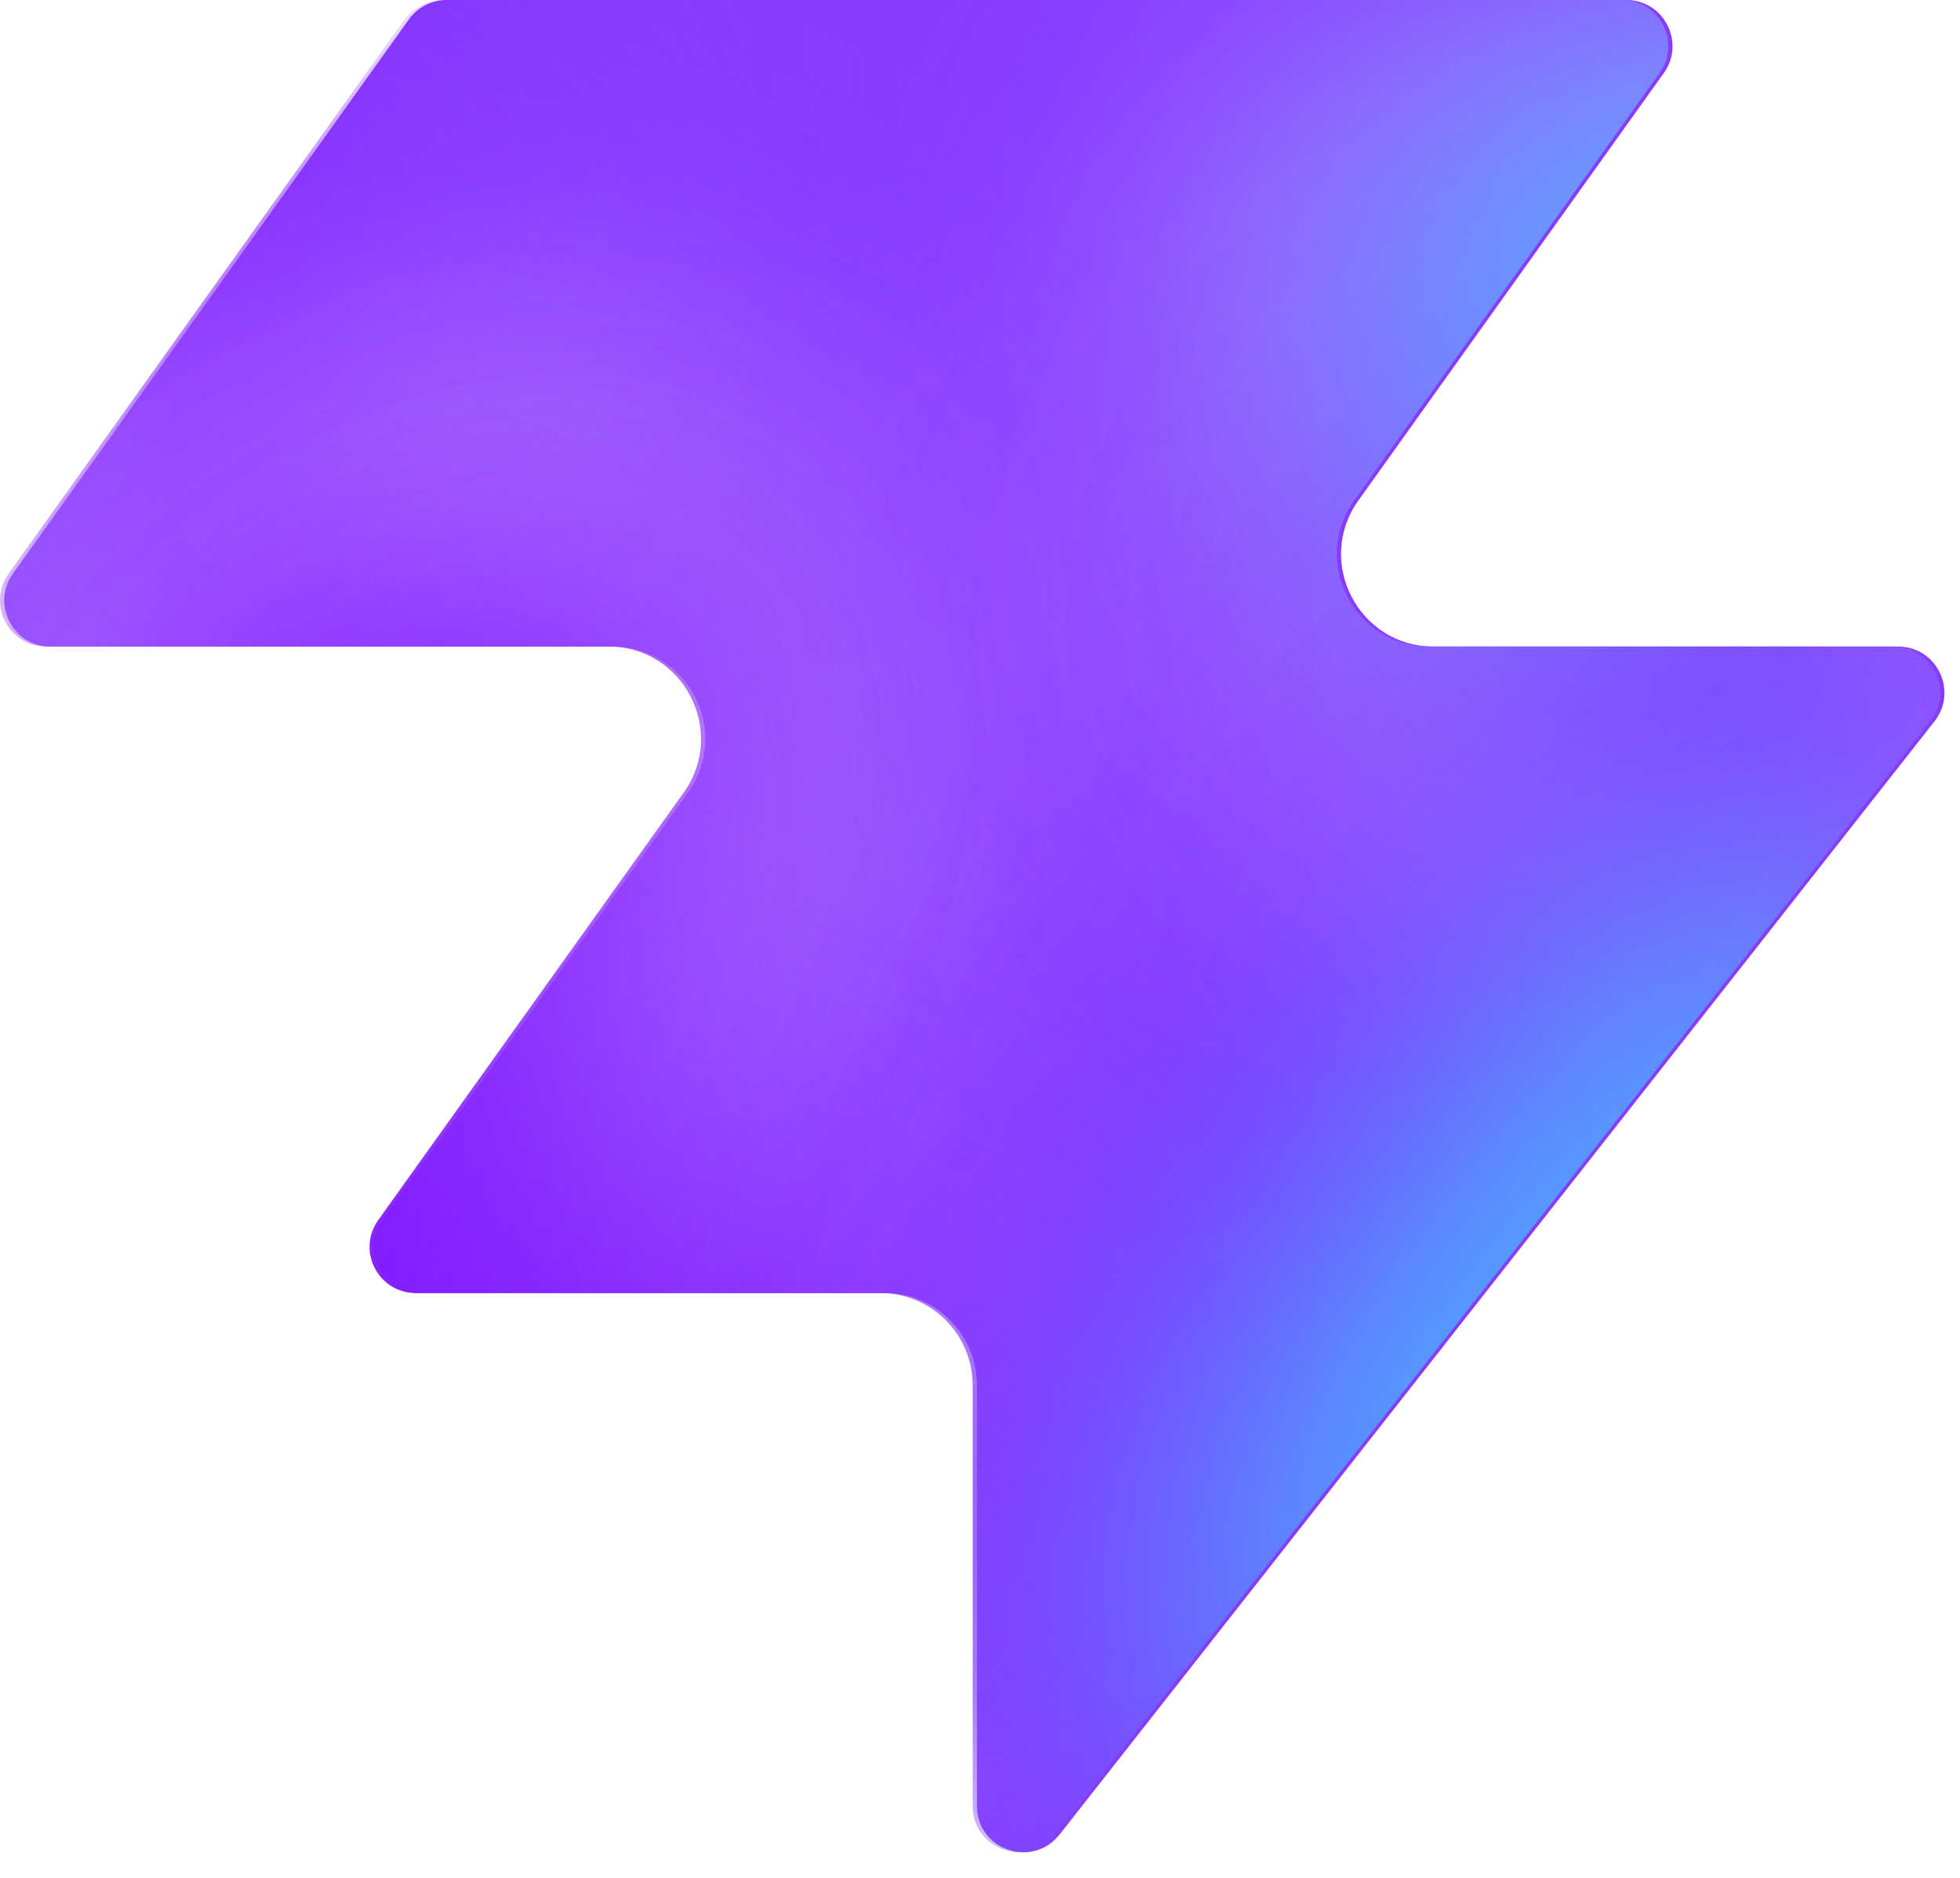
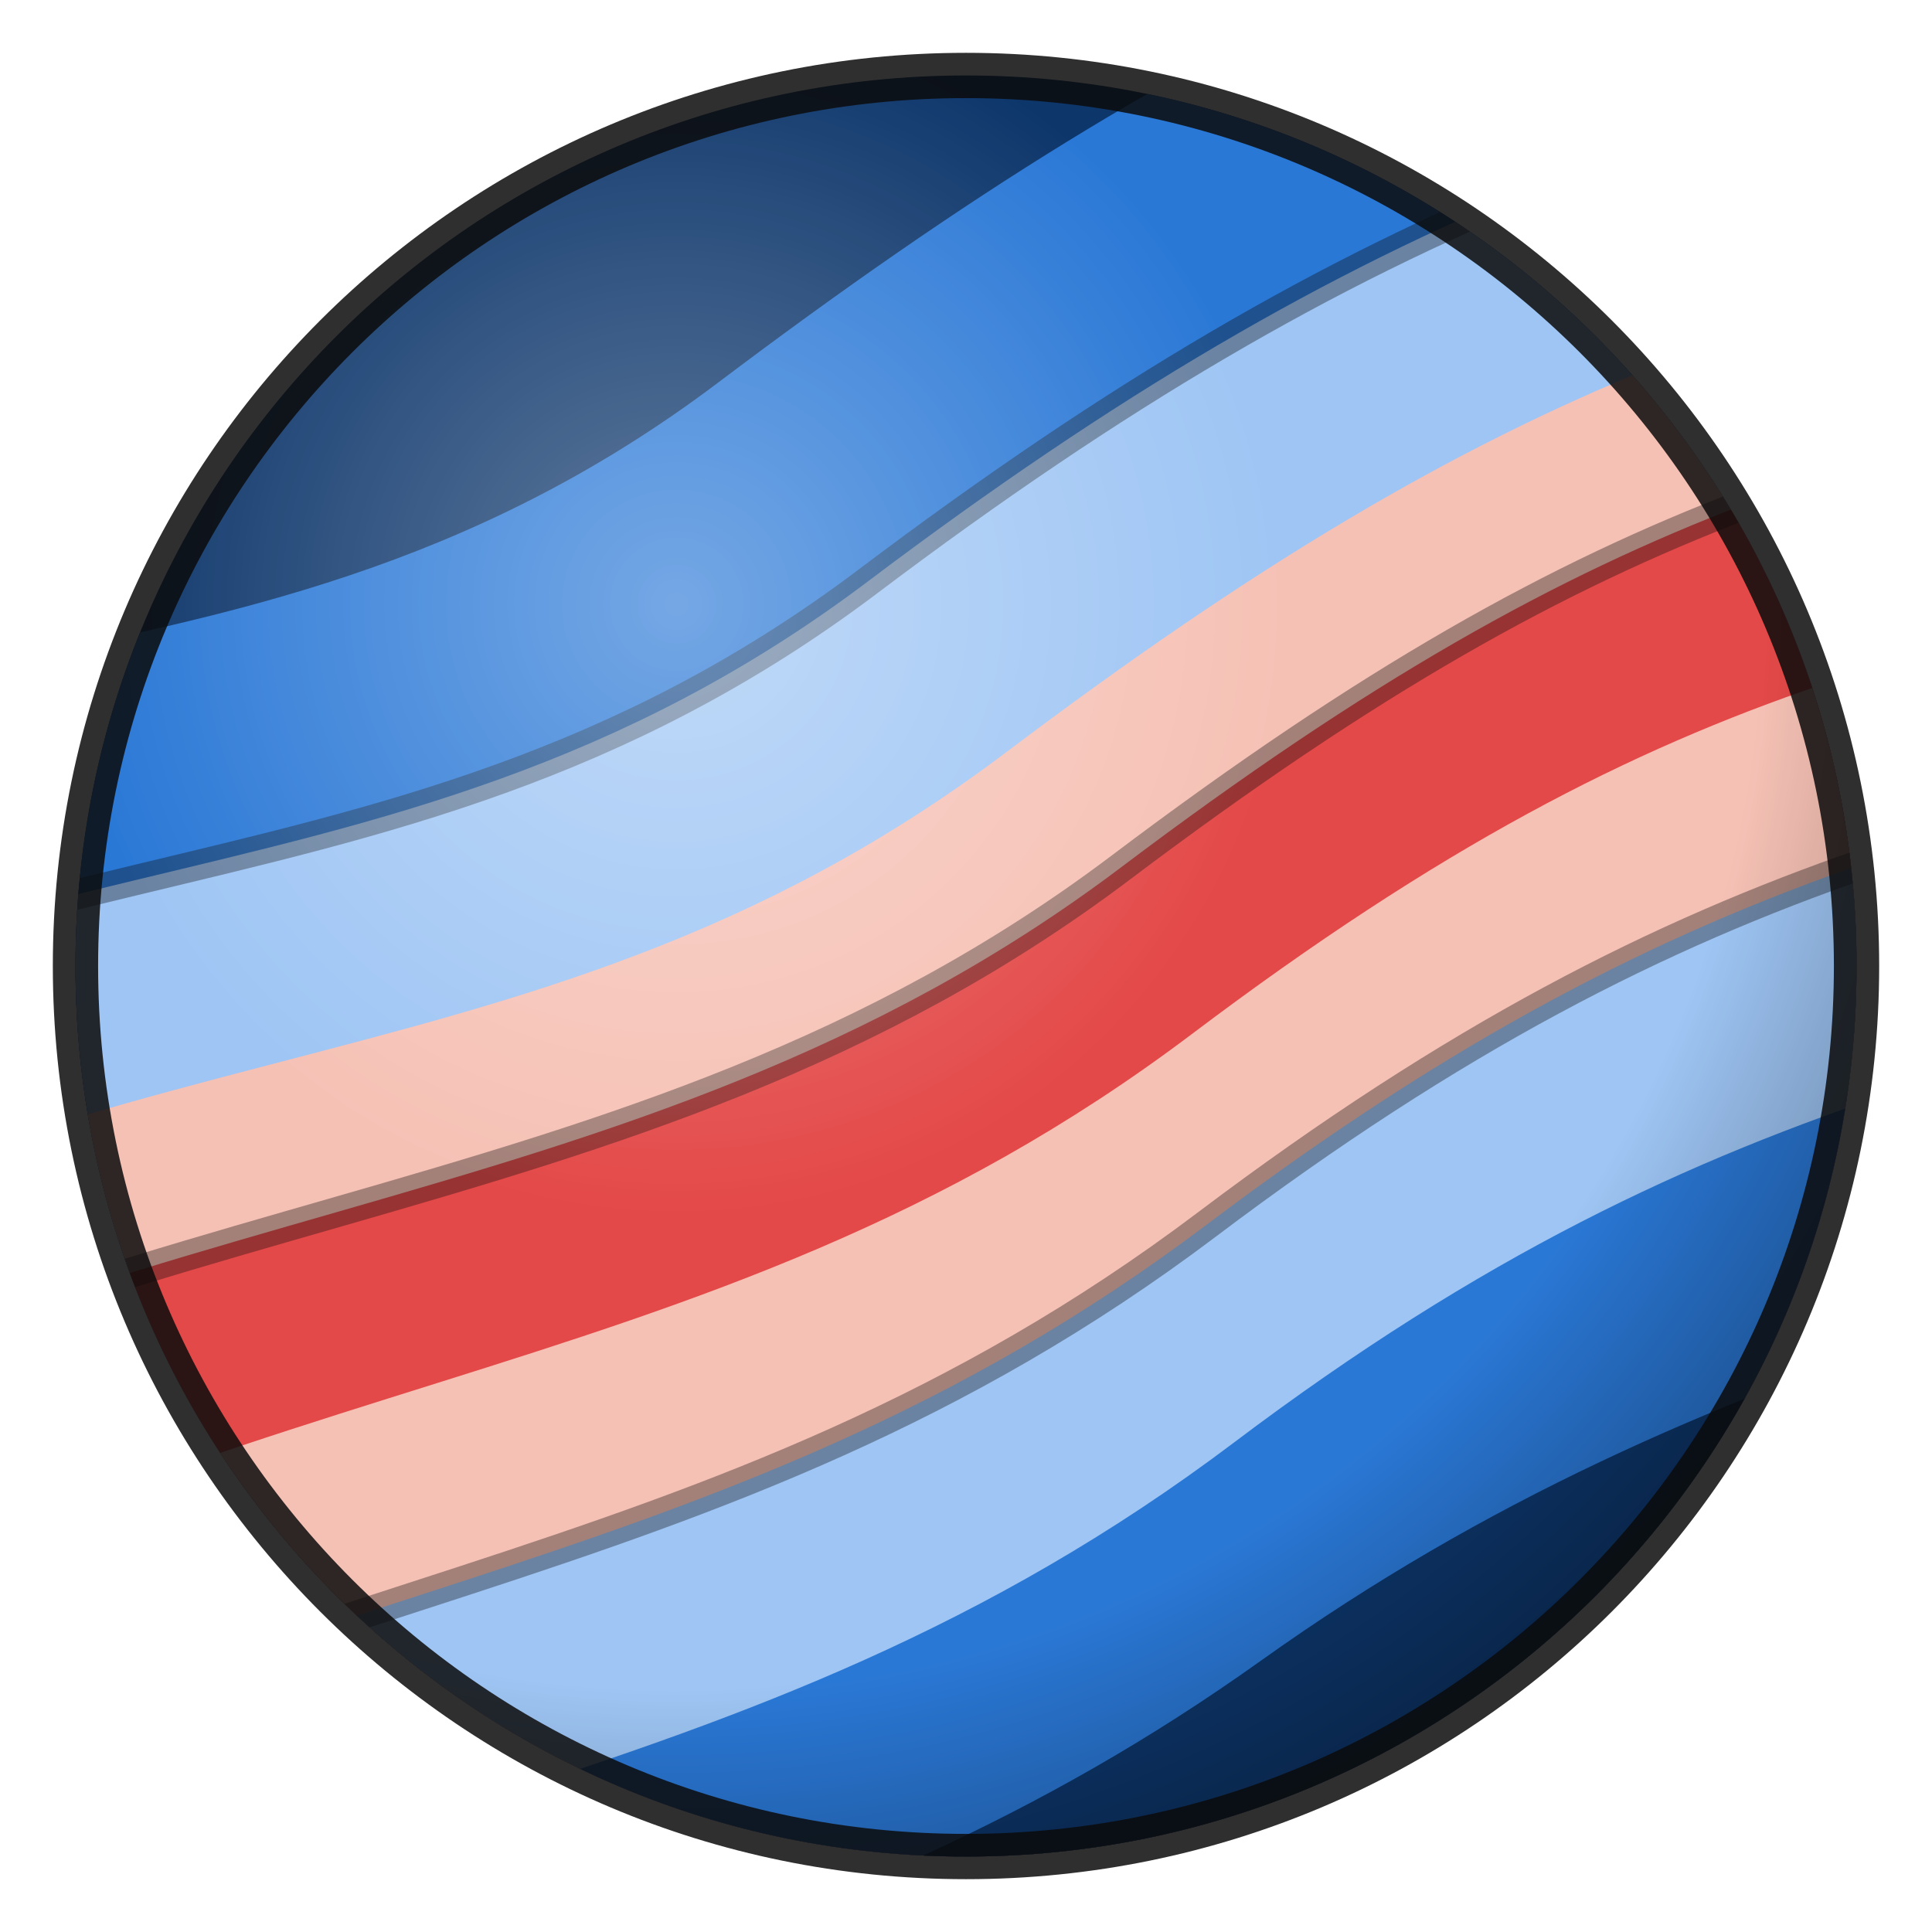
- <svg xmlns="http://www.w3.org/2000/svg" width="48" height="46" fill="none" viewBox="0 0 48 46">
-   <path fill="#863bff" d="M25.946 44.938c-.664.845-2.021.375-2.021-.698V33.937a2.26 2.26 0 0 0-2.262-2.262H10.287c-.92 0-1.456-1.04-.92-1.788l7.48-10.471c1.07-1.497 0-3.578-1.842-3.578H1.237c-.92 0-1.456-1.04-.92-1.788L10.013.474c.214-.297.556-.474.92-.474h28.894c.92 0 1.456 1.04.92 1.788l-7.48 10.471c-1.07 1.498 0 3.579 1.842 3.579h11.377c.943 0 1.473 1.088.89 1.83L25.947 44.94z" style="fill:#863bff;fill:color(display-p3 .525 .23 1);fill-opacity:1" />
-   <mask id="a" width="48" height="46" x="0" y="0" maskUnits="userSpaceOnUse" style="mask-type:alpha">
-     <path fill="#000" d="M25.842 44.938c-.664.844-2.021.375-2.021-.698V33.937a2.26 2.26 0 0 0-2.262-2.262H10.183c-.92 0-1.456-1.04-.92-1.788l7.48-10.471c1.07-1.498 0-3.579-1.842-3.579H1.133c-.92 0-1.456-1.04-.92-1.787L9.91.473c.214-.297.556-.474.92-.474h28.894c.92 0 1.456 1.04.92 1.788l-7.48 10.471c-1.07 1.498 0 3.578 1.842 3.578h11.377c.943 0 1.473 1.088.89 1.832L25.843 44.94z" style="fill:#000;fill-opacity:1" />
-   </mask>
-   <g mask="url(#a)">
-     <g filter="url(#b)">
-       <ellipse cx="5.508" cy="14.704" fill="#ede6ff" rx="5.508" ry="14.704" style="fill:#ede6ff;fill:color(display-p3 .927 .903 1);fill-opacity:1" transform="matrix(.00324 1 1 -.00324 -4.47 31.516)" />
+ <svg xmlns="http://www.w3.org/2000/svg" viewBox="0 0 64 64">
+   <defs>
+     <clipPath id="disc">
+       <circle cx="32" cy="32" r="29.5" />
+     </clipPath>
+     <radialGradient id="light" cx="0.34" cy="0.3" r="0.75">
+       <stop offset="0" stop-color="#fff" stop-opacity="0.35" />
+       <stop offset="0.45" stop-color="#fff" stop-opacity="0" />
+       <stop offset="0.8" stop-color="#000" stop-opacity="0" />
+       <stop offset="1" stop-color="#000" stop-opacity="0.3" />
+     </radialGradient>
+   </defs>
+   <g clip-path="url(#disc)">
+     <g transform="rotate(-23 32 32)">
+       <rect x="-20" y="-20" width="104" height="104" fill="#0d366b" />
+       <path d="M-20 10 C0 4 12 16 32 11 S64 6 84 10 V84 H-20 Z" fill="#2a78d6" />
+       <path d="M-20 19 C2 13 14 24 34 19 S66 15 84 19 V84 H-20 Z" fill="#9ec5f4" />
+       <path d="M-20 26 C4 21 16 31 36 26 S66 22 84 26 V84 H-20 Z" fill="#f6c1b5" />
+       <path d="M-20 31 C2 27 18 36 38 31 S66 28 84 31 V84 H-20 Z" fill="#e34948" />
+       <path d="M-20 38 C4 34 18 42 38 37 S66 35 84 38 V84 H-20 Z" fill="#f6c1b5" />
+       <path d="M-20 44 C2 41 16 48 36 43 S66 41 84 44 V84 H-20 Z" fill="#9ec5f4" />
+       <path d="M-20 51 C0 48 14 55 34 50 S64 49 84 51 V84 H-20 Z" fill="#2a78d6" />
+       <path d="M-20 58 C2 56 14 61 32 57 S64 57 84 58 V84 H-20 Z" fill="#0d366b" />
+       <g fill="none" stroke="#0b0b0b" stroke-opacity="0.35" stroke-width="1">
+         <path d="M-20 19 C2 13 14 24 34 19 S66 15 84 19" />
+         <path d="M-20 31 C2 27 18 36 38 31 S66 28 84 31" />
+         <path d="M-20 44 C2 41 16 48 36 43 S66 41 84 44" />
+       </g>
    </g>
-     <g filter="url(#c)">
-       <ellipse cx="10.399" cy="29.851" fill="#ede6ff" rx="10.399" ry="29.851" style="fill:#ede6ff;fill:color(display-p3 .927 .903 1);fill-opacity:1" transform="matrix(.00324 1 1 -.00324 -39.328 7.883)" />
-     </g>
-     <g filter="url(#d)">
-       <ellipse cx="5.508" cy="30.487" fill="#7e14ff" rx="5.508" ry="30.487" style="fill:#7e14ff;fill:color(display-p3 .492 .077 1);fill-opacity:1" transform="rotate(89.814 -25.913 -14.639)scale(1 -1)" />
-     </g>
-     <g filter="url(#e)">
-       <ellipse cx="5.508" cy="30.599" fill="#7e14ff" rx="5.508" ry="30.599" style="fill:#7e14ff;fill:color(display-p3 .492 .077 1);fill-opacity:1" transform="rotate(89.814 -32.644 -3.334)scale(1 -1)" />
-     </g>
-     <g filter="url(#f)">
-       <ellipse cx="5.508" cy="30.599" fill="#7e14ff" rx="5.508" ry="30.599" style="fill:#7e14ff;fill:color(display-p3 .492 .077 1);fill-opacity:1" transform="matrix(.00324 1 1 -.00324 -34.34 30.47)" />
-     </g>
-     <g filter="url(#g)">
-       <ellipse cx="14.072" cy="22.078" fill="#ede6ff" rx="14.072" ry="22.078" style="fill:#ede6ff;fill:color(display-p3 .927 .903 1);fill-opacity:1" transform="rotate(93.35 24.506 48.493)scale(-1 1)" />
-     </g>
-     <g filter="url(#h)">
-       <ellipse cx="3.47" cy="21.501" fill="#7e14ff" rx="3.47" ry="21.501" style="fill:#7e14ff;fill:color(display-p3 .492 .077 1);fill-opacity:1" transform="rotate(89.009 28.708 47.59)scale(-1 1)" />
-     </g>
-     <g filter="url(#i)">
-       <ellipse cx="3.47" cy="21.501" fill="#7e14ff" rx="3.47" ry="21.501" style="fill:#7e14ff;fill:color(display-p3 .492 .077 1);fill-opacity:1" transform="rotate(89.009 28.708 47.59)scale(-1 1)" />
-     </g>
-     <g filter="url(#j)">
-       <ellipse cx=".387" cy="8.972" fill="#7e14ff" rx="4.407" ry="29.108" style="fill:#7e14ff;fill:color(display-p3 .492 .077 1);fill-opacity:1" transform="rotate(39.51 .387 8.972)" />
-     </g>
-     <g filter="url(#k)">
-       <ellipse cx="47.523" cy="-6.092" fill="#7e14ff" rx="4.407" ry="29.108" style="fill:#7e14ff;fill:color(display-p3 .492 .077 1);fill-opacity:1" transform="rotate(37.892 47.523 -6.092)" />
-     </g>
-     <g filter="url(#l)">
-       <ellipse cx="41.412" cy="6.333" fill="#47bfff" rx="5.971" ry="9.665" style="fill:#47bfff;fill:color(display-p3 .28 .748 1);fill-opacity:1" transform="rotate(37.892 41.412 6.333)" />
-     </g>
-     <g filter="url(#m)">
-       <ellipse cx="-1.879" cy="38.332" fill="#7e14ff" rx="4.407" ry="29.108" style="fill:#7e14ff;fill:color(display-p3 .492 .077 1);fill-opacity:1" transform="rotate(37.892 -1.88 38.332)" />
-     </g>
-     <g filter="url(#n)">
-       <ellipse cx="-1.879" cy="38.332" fill="#7e14ff" rx="4.407" ry="29.108" style="fill:#7e14ff;fill:color(display-p3 .492 .077 1);fill-opacity:1" transform="rotate(37.892 -1.88 38.332)" />
-     </g>
-     <g filter="url(#o)">
-       <ellipse cx="35.651" cy="29.907" fill="#7e14ff" rx="4.407" ry="29.108" style="fill:#7e14ff;fill:color(display-p3 .492 .077 1);fill-opacity:1" transform="rotate(37.892 35.651 29.907)" />
-     </g>
-     <g filter="url(#p)">
-       <ellipse cx="38.418" cy="32.4" fill="#47bfff" rx="5.971" ry="15.297" style="fill:#47bfff;fill:color(display-p3 .28 .748 1);fill-opacity:1" transform="rotate(37.892 38.418 32.4)" />
-     </g>
+     <circle cx="32" cy="32" r="29.5" fill="url(#light)" />
  </g>
-   <defs>
-     <filter id="b" width="60.045" height="41.654" x="-19.77" y="16.149" color-interpolation-filters="sRGB" filterUnits="userSpaceOnUse">
-       <feFlood flood-opacity="0" result="BackgroundImageFix" />
-       <feBlend in="SourceGraphic" in2="BackgroundImageFix" result="shape" />
-       <feGaussianBlur result="effect1_foregroundBlur_2002_17158" stdDeviation="7.659" />
-     </filter>
-     <filter id="c" width="90.34" height="51.437" x="-54.613" y="-7.533" color-interpolation-filters="sRGB" filterUnits="userSpaceOnUse">
-       <feFlood flood-opacity="0" result="BackgroundImageFix" />
-       <feBlend in="SourceGraphic" in2="BackgroundImageFix" result="shape" />
-       <feGaussianBlur result="effect1_foregroundBlur_2002_17158" stdDeviation="7.659" />
-     </filter>
-     <filter id="d" width="79.355" height="29.4" x="-49.64" y="2.03" color-interpolation-filters="sRGB" filterUnits="userSpaceOnUse">
-       <feFlood flood-opacity="0" result="BackgroundImageFix" />
-       <feBlend in="SourceGraphic" in2="BackgroundImageFix" result="shape" />
-       <feGaussianBlur result="effect1_foregroundBlur_2002_17158" stdDeviation="4.596" />
-     </filter>
-     <filter id="e" width="79.579" height="29.4" x="-45.045" y="20.029" color-interpolation-filters="sRGB" filterUnits="userSpaceOnUse">
-       <feFlood flood-opacity="0" result="BackgroundImageFix" />
-       <feBlend in="SourceGraphic" in2="BackgroundImageFix" result="shape" />
-       <feGaussianBlur result="effect1_foregroundBlur_2002_17158" stdDeviation="4.596" />
-     </filter>
-     <filter id="f" width="79.579" height="29.4" x="-43.513" y="21.178" color-interpolation-filters="sRGB" filterUnits="userSpaceOnUse">
-       <feFlood flood-opacity="0" result="BackgroundImageFix" />
-       <feBlend in="SourceGraphic" in2="BackgroundImageFix" result="shape" />
-       <feGaussianBlur result="effect1_foregroundBlur_2002_17158" stdDeviation="4.596" />
-     </filter>
-     <filter id="g" width="74.749" height="58.852" x="15.756" y="-17.901" color-interpolation-filters="sRGB" filterUnits="userSpaceOnUse">
-       <feFlood flood-opacity="0" result="BackgroundImageFix" />
-       <feBlend in="SourceGraphic" in2="BackgroundImageFix" result="shape" />
-       <feGaussianBlur result="effect1_foregroundBlur_2002_17158" stdDeviation="7.659" />
-     </filter>
-     <filter id="h" width="61.377" height="25.362" x="23.548" y="2.284" color-interpolation-filters="sRGB" filterUnits="userSpaceOnUse">
-       <feFlood flood-opacity="0" result="BackgroundImageFix" />
-       <feBlend in="SourceGraphic" in2="BackgroundImageFix" result="shape" />
-       <feGaussianBlur result="effect1_foregroundBlur_2002_17158" stdDeviation="4.596" />
-     </filter>
-     <filter id="i" width="61.377" height="25.362" x="23.548" y="2.284" color-interpolation-filters="sRGB" filterUnits="userSpaceOnUse">
-       <feFlood flood-opacity="0" result="BackgroundImageFix" />
-       <feBlend in="SourceGraphic" in2="BackgroundImageFix" result="shape" />
-       <feGaussianBlur result="effect1_foregroundBlur_2002_17158" stdDeviation="4.596" />
-     </filter>
-     <filter id="j" width="56.045" height="63.649" x="-27.636" y="-22.853" color-interpolation-filters="sRGB" filterUnits="userSpaceOnUse">
-       <feFlood flood-opacity="0" result="BackgroundImageFix" />
-       <feBlend in="SourceGraphic" in2="BackgroundImageFix" result="shape" />
-       <feGaussianBlur result="effect1_foregroundBlur_2002_17158" stdDeviation="4.596" />
-     </filter>
-     <filter id="k" width="54.814" height="64.646" x="20.116" y="-38.415" color-interpolation-filters="sRGB" filterUnits="userSpaceOnUse">
-       <feFlood flood-opacity="0" result="BackgroundImageFix" />
-       <feBlend in="SourceGraphic" in2="BackgroundImageFix" result="shape" />
-       <feGaussianBlur result="effect1_foregroundBlur_2002_17158" stdDeviation="4.596" />
-     </filter>
-     <filter id="l" width="33.541" height="35.313" x="24.641" y="-11.323" color-interpolation-filters="sRGB" filterUnits="userSpaceOnUse">
-       <feFlood flood-opacity="0" result="BackgroundImageFix" />
-       <feBlend in="SourceGraphic" in2="BackgroundImageFix" result="shape" />
-       <feGaussianBlur result="effect1_foregroundBlur_2002_17158" stdDeviation="4.596" />
-     </filter>
-     <filter id="m" width="54.814" height="64.646" x="-29.286" y="6.009" color-interpolation-filters="sRGB" filterUnits="userSpaceOnUse">
-       <feFlood flood-opacity="0" result="BackgroundImageFix" />
-       <feBlend in="SourceGraphic" in2="BackgroundImageFix" result="shape" />
-       <feGaussianBlur result="effect1_foregroundBlur_2002_17158" stdDeviation="4.596" />
-     </filter>
-     <filter id="n" width="54.814" height="64.646" x="-29.286" y="6.009" color-interpolation-filters="sRGB" filterUnits="userSpaceOnUse">
-       <feFlood flood-opacity="0" result="BackgroundImageFix" />
-       <feBlend in="SourceGraphic" in2="BackgroundImageFix" result="shape" />
-       <feGaussianBlur result="effect1_foregroundBlur_2002_17158" stdDeviation="4.596" />
-     </filter>
-     <filter id="o" width="54.814" height="64.646" x="8.244" y="-2.416" color-interpolation-filters="sRGB" filterUnits="userSpaceOnUse">
-       <feFlood flood-opacity="0" result="BackgroundImageFix" />
-       <feBlend in="SourceGraphic" in2="BackgroundImageFix" result="shape" />
-       <feGaussianBlur result="effect1_foregroundBlur_2002_17158" stdDeviation="4.596" />
-     </filter>
-     <filter id="p" width="39.409" height="43.623" x="18.713" y="10.588" color-interpolation-filters="sRGB" filterUnits="userSpaceOnUse">
-       <feFlood flood-opacity="0" result="BackgroundImageFix" />
-       <feBlend in="SourceGraphic" in2="BackgroundImageFix" result="shape" />
-       <feGaussianBlur result="effect1_foregroundBlur_2002_17158" stdDeviation="4.596" />
-     </filter>
-   </defs>
+   <circle cx="32" cy="32" r="29.5" fill="none" stroke="#0b0b0b" stroke-opacity="0.85" stroke-width="1.5" />
</svg>
